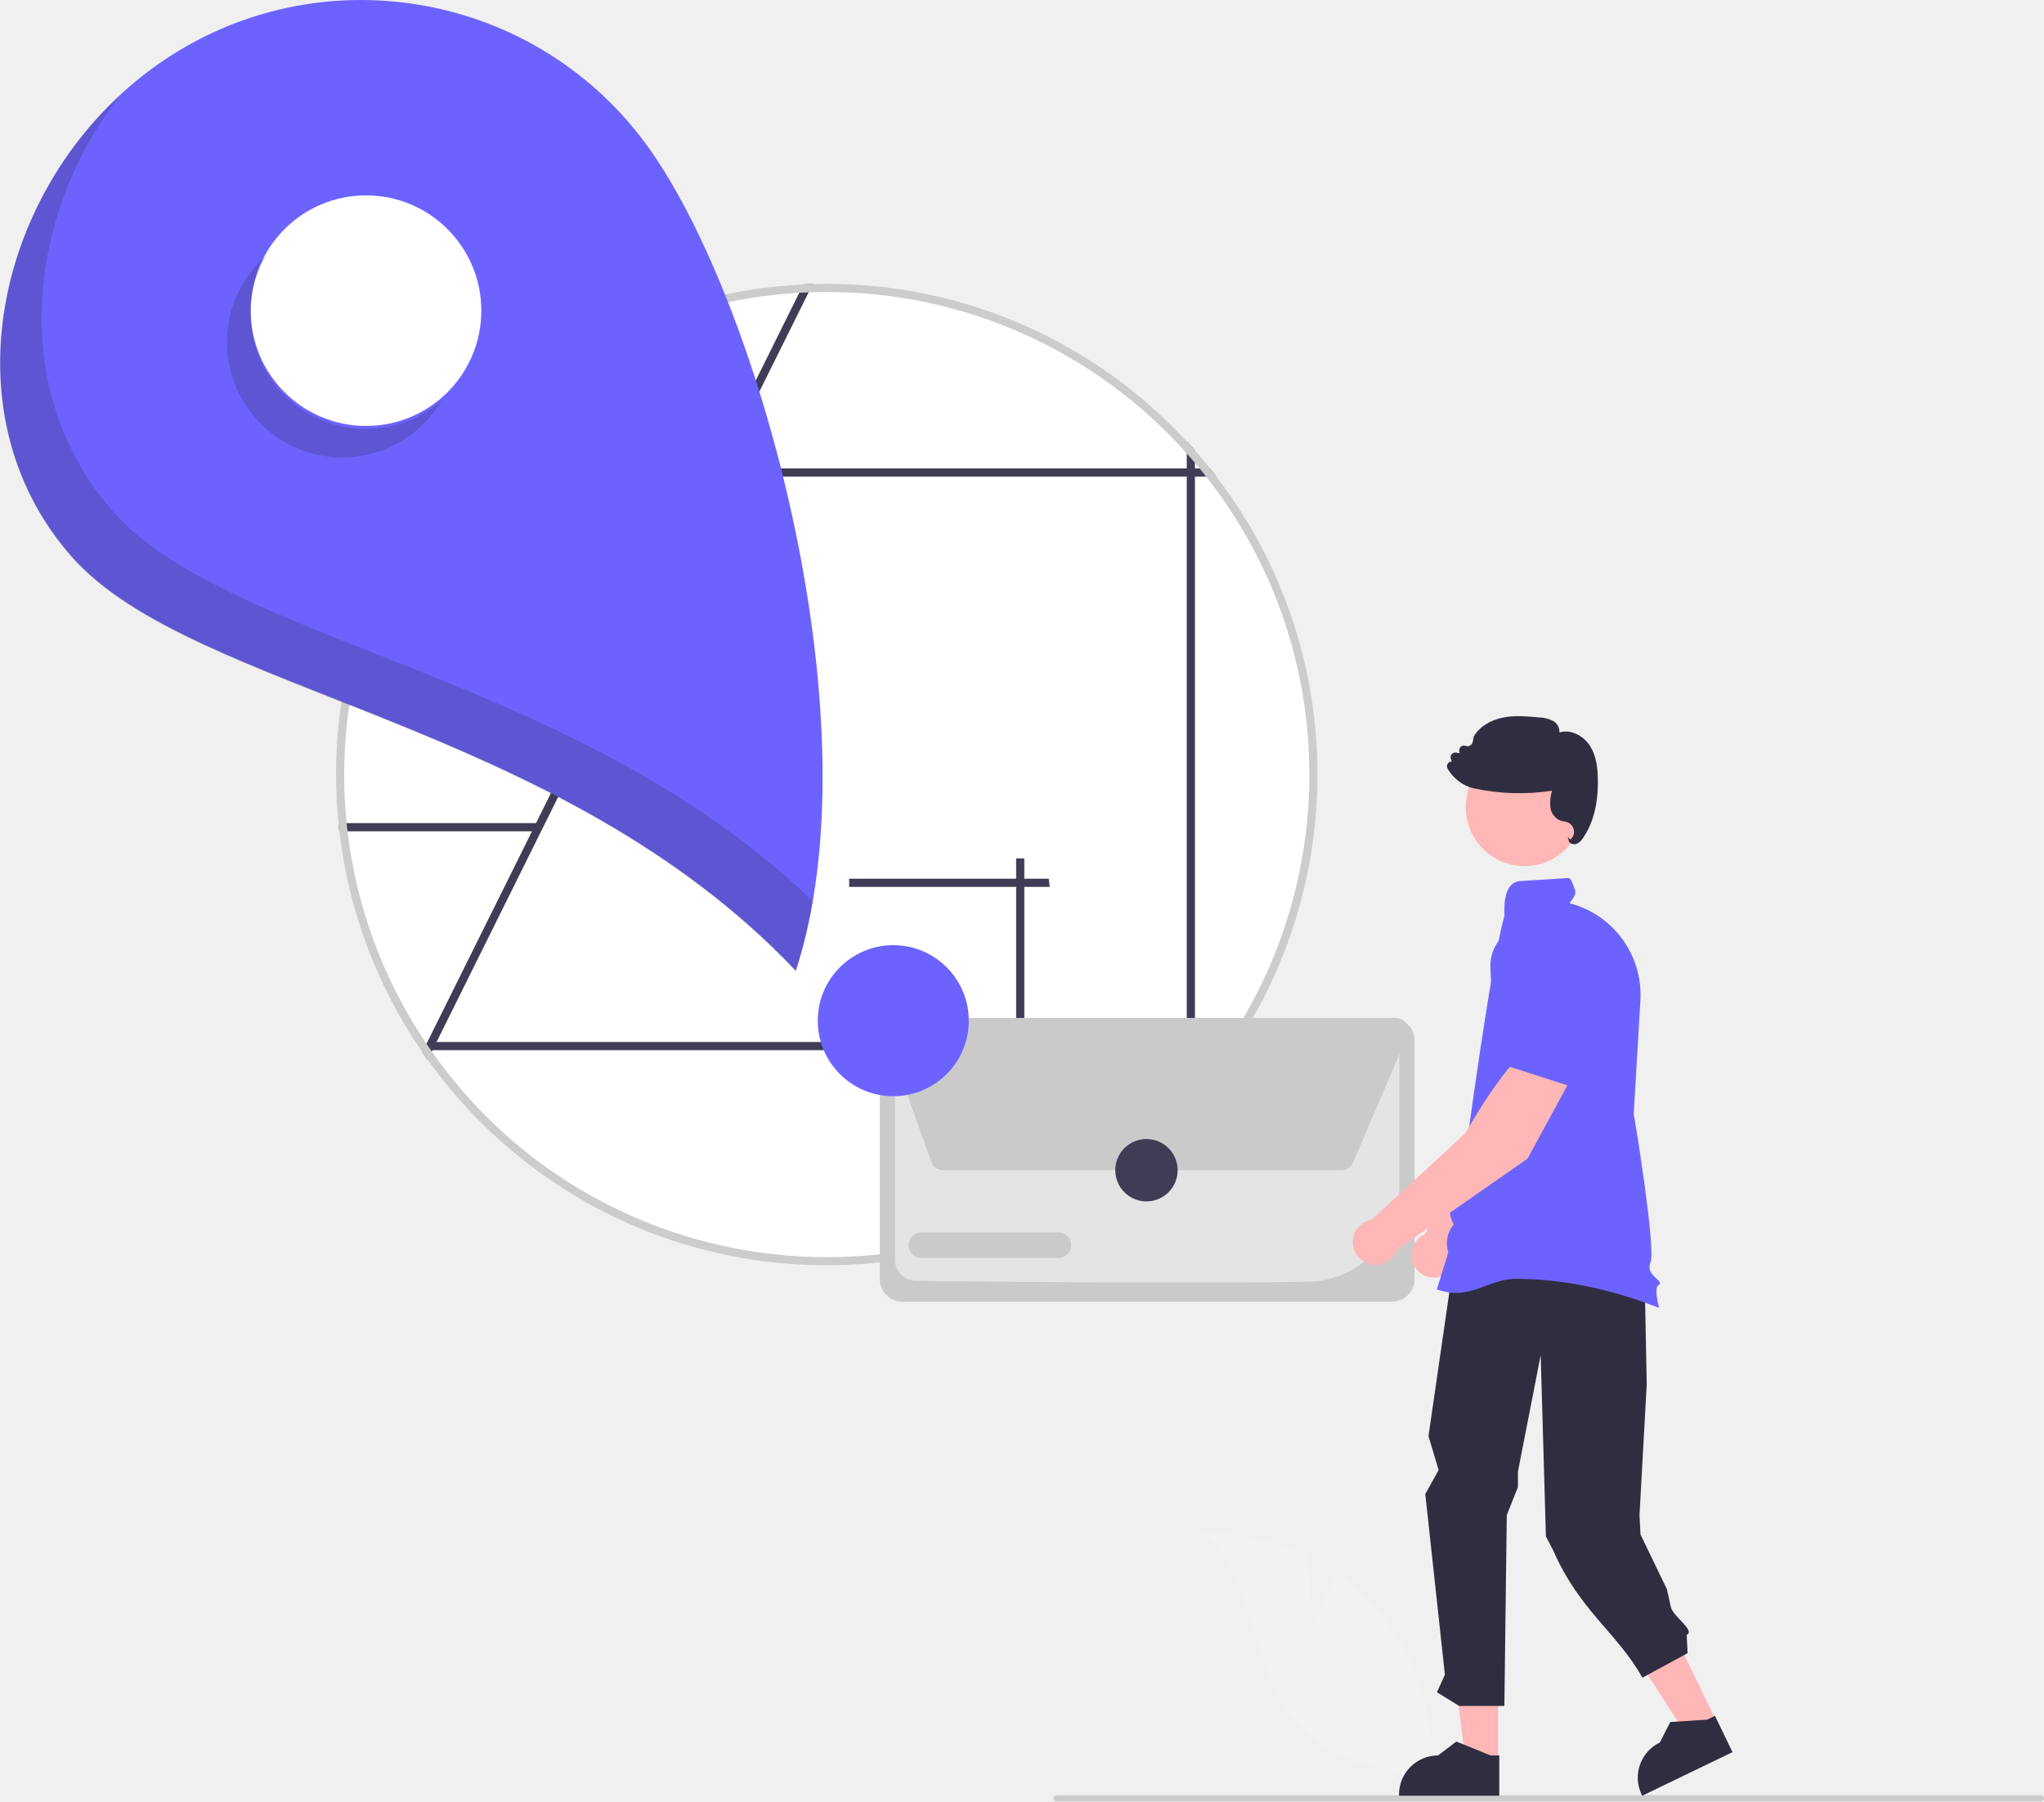
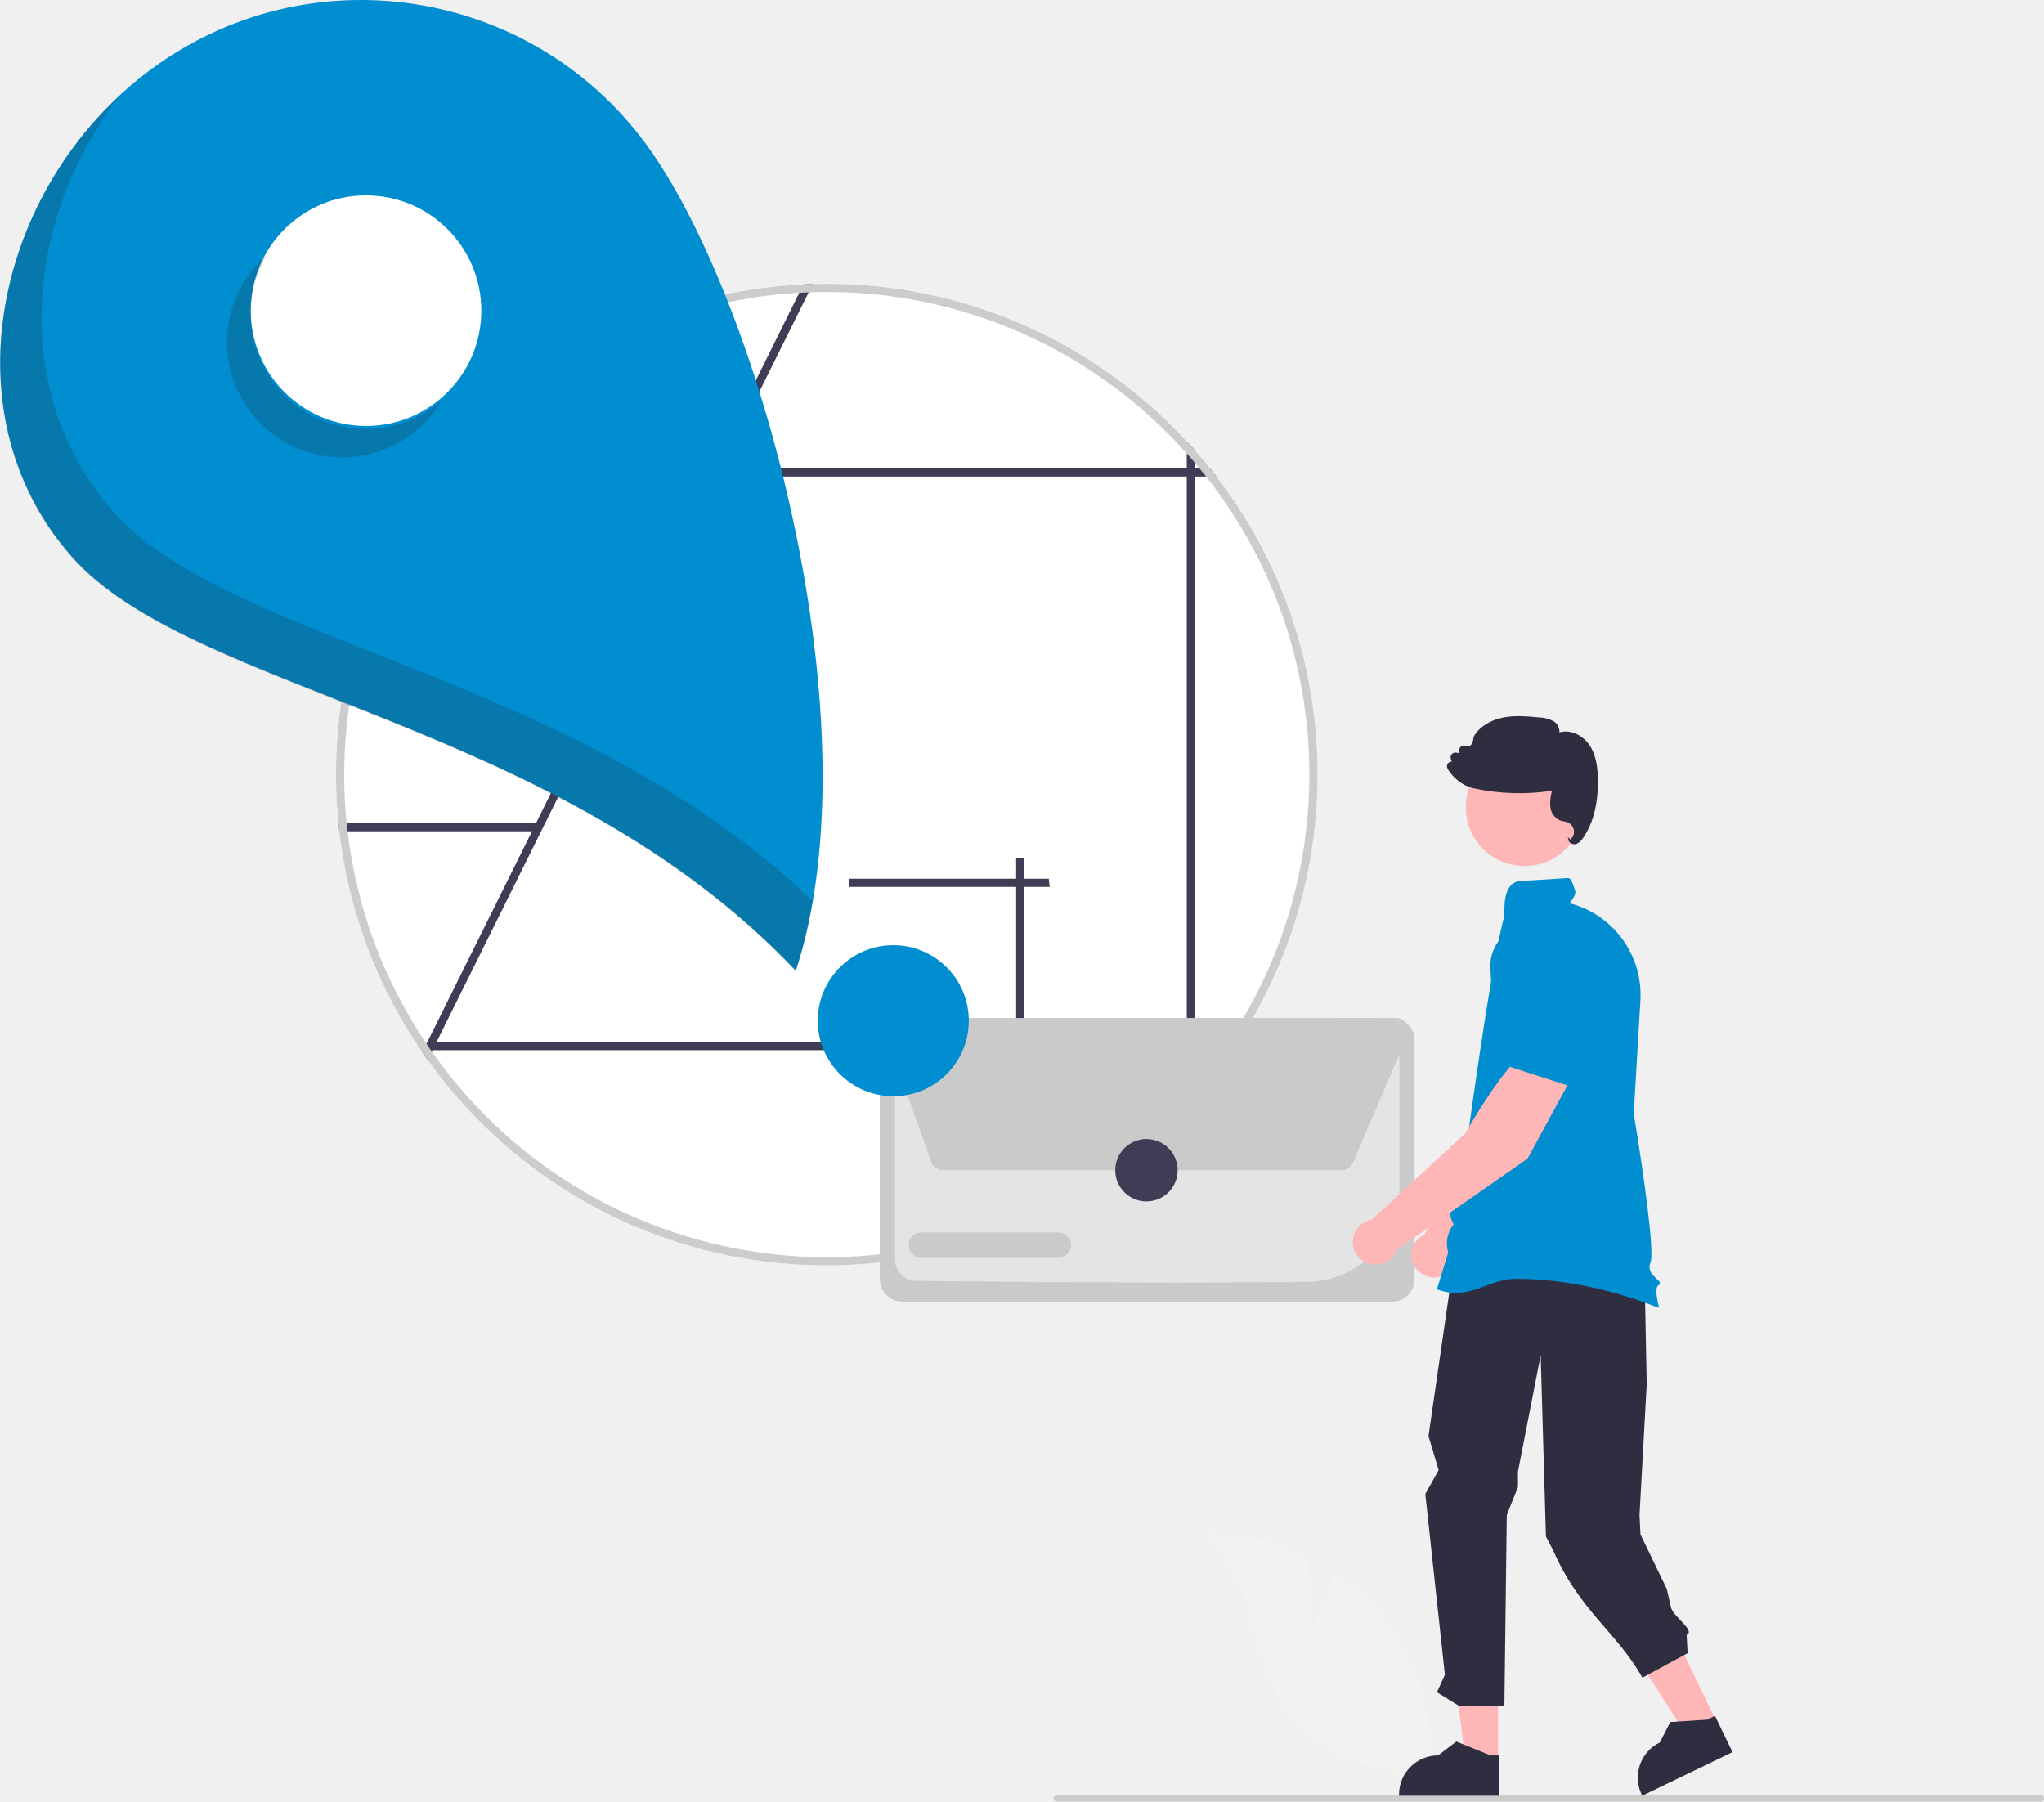
<svg xmlns="http://www.w3.org/2000/svg" data-name="Layer 1" width="808.418" height="712.528" viewBox="0 0 808.418 712.528">
  <path d="M714.967,737.111l-1.984-27.589a89.244,89.244,0,0,0-41.899-9.396c20.432,15.793,18.795,47.358,32.945,68.96a53.681,53.681,0,0,0,40.028,23.722l17.004,9.783A89.952,89.952,0,0,0,740.117,730.244,86.888,86.888,0,0,0,723.749,715.849C720.032,726.52,714.967,737.111,714.967,737.111Z" transform="translate(-195.7908 -93.73606)" fill="#f2f2f2" />
  <path id="a8455189-ed55-4a18-ae95-69e4c9a5ea4d-464" data-name="f02c4e45-f306-4b42-b3ad-5ddd3016d7d2" d="M613.681,806.264h389.281a1.247,1.247,0,0,0,0-2.494H613.681a1.247,1.247,0,0,0,0,2.494h0Z" transform="translate(-195.7908 -93.73606)" fill="#ccc" />
  <path d="M365.83,508.549v.534h.372A5.31,5.31,0,0,1,365.83,508.549Zm2.863-226.338a192.998,192.998,0,0,0-40.001,117.868q.009,9.737.954,19.2c.097,1.084.21,2.167.356,3.235a192.546,192.546,0,0,0,32.819,87.361c.695,1.019,1.407,2.022,2.119,3.025a193.843,193.843,0,0,0,26.308,29.851c78.653,72.627,201.29,67.743,273.917-10.91,1.116-1.181,2.184-2.378,3.235-3.575a193.665,193.665,0,0,0,8.492-246.055c-.825-1.084-1.666-2.167-2.539-3.235q-2.871-3.615-5.953-7.085c-1.051-1.197-2.119-2.394-3.235-3.575A193.513,193.513,0,0,0,522.793,205.979c-1.86,0-3.704.032-5.548.081q-1.844.048-3.688.146a193.749,193.749,0,0,0-142.325,72.772c-.874,1.068-1.714,2.151-2.539,3.235Zm-2.491,226.871a5.327,5.327,0,0,1-.372-.534v.534h.372Z" transform="translate(-195.7908 -93.73606)" fill="#fff" />
  <path d="M364.472,506.56l.55-1.116,41.182-82.93v-.016l1.602-3.219v-.016L475.837,282.212v-.016l1.602-3.219.016-.016,34.453-69.44,1.65-3.316q1.844-.097,3.688-.146l-1.633,3.3-34.55,69.601v.016l-1.602,3.219v.016L409.648,422.838l-.016.016-41.182,82.994-1.618,3.235-.259.534-1.633,3.284c-.712-1.003-1.424-2.006-2.119-3.025Z" transform="translate(-195.7908 -93.73606)" fill="#3f3d56" />
  <path d="M408.953,419.279v3.235H330.003c-.146-1.068-.259-2.151-.356-3.235Z" transform="translate(-195.7908 -93.73606)" fill="#3f3d56" />
  <path d="M531.647,444.514v-3.235h78.951c.146,1.068.259,2.151.356,3.235Z" transform="translate(-195.7908 -93.73606)" fill="#3f3d56" />
  <path d="M597.682,433.243h3.235v78.951c-1.068.146-2.151.259-3.235.356Z" transform="translate(-195.7908 -93.73606)" fill="#3f3d56" />
  <path d="M676.893,282.212c-.825-1.084-1.666-2.167-2.539-3.235h-5.953v-7.085c-1.051-1.197-2.119-2.394-3.235-3.575v10.659H371.233c-.874,1.068-1.714,2.151-2.539,3.235H665.166V531.841c1.116-1.181,2.184-2.378,3.235-3.575V282.212Z" transform="translate(-195.7908 -93.73606)" fill="#3f3d56" />
  <rect x="170.036" y="412.11" width="300.957" height="3.235" fill="#3f3d56" />
  <path d="M365.83,508.549v.534h.372A5.31,5.31,0,0,1,365.83,508.549Zm2.863-226.338a192.998,192.998,0,0,0-40.001,117.868q.009,9.737.954,19.2c.097,1.084.21,2.167.356,3.235a192.546,192.546,0,0,0,32.819,87.361c.695,1.019,1.407,2.022,2.119,3.025a193.843,193.843,0,0,0,26.308,29.851c78.653,72.627,201.29,67.743,273.917-10.91,1.116-1.181,2.184-2.378,3.235-3.575a193.665,193.665,0,0,0,8.492-246.055c-.825-1.084-1.666-2.167-2.539-3.235q-2.871-3.615-5.953-7.085c-1.051-1.197-2.119-2.394-3.235-3.575A193.513,193.513,0,0,0,522.793,205.979c-1.86,0-3.704.032-5.548.081q-1.844.048-3.688.146a193.749,193.749,0,0,0-142.325,72.772c-.874,1.068-1.714,2.151-2.539,3.235Zm-35.44,140.302c-.145-1.068-.258-2.151-.372-3.235a190.897,190.897,0,0,1,39.888-137.067c.857-1.084,1.715-2.167,2.604-3.235a190.621,190.621,0,0,1,136.534-69.456c1.229-.065,2.459-.129,3.704-.162q3.566-.146,7.182-.146a190.324,190.324,0,0,1,142.373,63.891c1.116,1.229,2.2,2.459,3.235,3.72.631.712,1.229,1.423,1.812,2.151.889,1.068,1.746,2.151,2.604,3.235a190.481,190.481,0,0,1-4.416,241.122c-1.035,1.262-2.119,2.491-3.235,3.72a190.643,190.643,0,0,1-33.089,29.438c-86.261,60.372-205.13,39.386-265.502-46.875-.13-.178-.259-.356-.372-.534a5.31,5.31,0,0,1-.372-.534q-.703-.995-1.358-1.99a189.167,189.167,0,0,1-31.218-84.046Zm32.949,86.569a5.327,5.327,0,0,1-.372-.534v.534h.372Z" transform="translate(-195.7908 -93.73606)" fill="#ccc" />
  <path d="M746.34,608.558h-193.65a8.941,8.941,0,0,1-8.931-8.931v-94.357a8.941,8.941,0,0,1,8.931-8.931h193.65a8.941,8.941,0,0,1,8.931,8.931v94.357A8.941,8.941,0,0,1,746.34,608.558Z" transform="translate(-195.7908 -93.73606)" fill="#cacaca" />
  <path d="M661.041,600.965c-42.411,0-86.633-.405-103.133-.668a8.32,8.32,0,0,1-8.148-8.286V505.277a2.941,2.941,0,0,1,2.93-2.938H746.334a2.94,2.94,0,0,1,2.937,2.93v58.848a36.714,36.714,0,0,1-36.096,36.57C697.797,600.887,679.588,600.965,661.041,600.965Z" transform="translate(-195.7908 -93.73606)" fill="#e4e4e4" />
  <path d="M726.348,556.561H568.783a4.963,4.963,0,0,1-4.665-3.29l-17.833-50.032a4.953,4.953,0,0,1,4.658-6.615l196.958-.275h.007a4.953,4.953,0,0,1,4.552,6.904l-.27-.116.27.116-21.56,50.307A4.947,4.947,0,0,1,726.348,556.561Z" transform="translate(-195.7908 -93.73606)" fill="#cacaca" />
  <path d="M614.452,591.237H560.12a5.048,5.048,0,0,1,0-10.095h54.333a5.048,5.048,0,0,1,0,10.095Z" transform="translate(-195.7908 -93.73606)" fill="#cacaca" />
  <circle cx="453.431" cy="462.825" r="12.338" fill="#3f3d56" />
-   <path d="M258.161,119.249a139.809,139.809,0,0,1,194.807,33.808c44.459,63.13,89.07,228.674,57.579,324.575-93.929-99.215-238.233-109.525-286.194-163.576C173.105,256.301,195.031,163.707,258.161,119.249Z" transform="translate(-195.7908 -93.73606)" fill="#6c63ff" />
+   <path d="M258.161,119.249a139.809,139.809,0,0,1,194.807,33.808c44.459,63.13,89.07,228.674,57.579,324.575-93.929-99.215-238.233-109.525-286.194-163.576C173.105,256.301,195.031,163.707,258.161,119.249Z" transform="translate(-195.7908 -93.73606)" fill="#008ed0" />
  <circle id="faf5c3b1-f7bb-4793-8f76-a694569c182e" data-name="b262ea8c-1946-46c9-a449-3a1996c39394" cx="144.772" cy="122.871" r="45.596" fill="#fff" />
-   <circle id="e618366e-6f5c-4381-83a5-490aecbf791d" data-name="bcc29a3a-8123-4529-80aa-6f70df2823cf" cx="353.301" cy="403.688" r="29.865" fill="#6c63ff" />
+   <circle id="e618366e-6f5c-4381-83a5-490aecbf791d" data-name="bcc29a3a-8123-4529-80aa-6f70df2823cf" cx="353.301" cy="403.688" r="29.865" fill="#008ed0" />
  <path d="M291.78,206.086a45.595,45.595,0,1,0,78.75,45.98,45.59,45.59,0,0,1-69.417-57.289A45.595,45.595,0,0,0,291.78,206.086Z" transform="translate(-195.7908 -93.73606)" fill="#231f20" opacity="0.2" style="isolation:isolate" />
  <path d="M224.267,314.271c47.961,54.051,192.265,64.36,286.194,163.576a193.394,193.394,0,0,0,6.751-27.759C423.33,359.892,287.06,348.493,240.721,296.271c-41.474-46.74-35.018-116.294,2.412-164.69C191.798,179.167,177.303,261.344,224.267,314.271Z" transform="translate(-195.7908 -93.73606)" fill="#231f20" opacity="0.2" style="isolation:isolate" />
  <path d="M820.42,505.241,801.056,499.343c-8.429,10.163-15.417,39.602-15.417,39.602L759.138,582.009A8.937,8.937,0,1,0,771.88,590.771l40.109-48.693Z" transform="translate(-195.7908 -93.73606)" fill="#ffb6b6" />
-   <path d="M820.049,509.941l3.579-29.312L815.606,467.233a16.433,16.433,0,0,0-15.452-7.881h0a16.394,16.394,0,0,0-14.899,16.705c.301,12.598,2.286,28.53,10.031,32.883l.078.044Z" transform="translate(-195.7908 -93.73606)" fill="#6c63ff" />
+   <path d="M820.049,509.941l3.579-29.312L815.606,467.233a16.433,16.433,0,0,0-15.452-7.881h0a16.394,16.394,0,0,0-14.899,16.705c.301,12.598,2.286,28.53,10.031,32.883l.078.044Z" transform="translate(-195.7908 -93.73606)" fill="#008ed0" />
  <polygon points="678.959 681.066 667.348 686.67 640.203 644.55 657.341 636.278 678.959 681.066" fill="#ffb6b6" />
  <path d="M881.007,786.717l-35.707,17.236-.218-.452a15.433,15.433,0,0,1,7.189-20.607l.001-0,4.133-8.097,14.558-.926,3.117-1.505Z" transform="translate(-195.7908 -93.73606)" fill="#2f2e41" />
  <polygon points="592.527 696.767 579.634 696.766 573.5 647.033 592.53 647.034 592.527 696.767" fill="#ffb6b6" />
  <path d="M788.772,803.953l-39.649-.001v-.501a15.433,15.433,0,0,1,15.433-15.432h.001l7.242-5.494,13.513,5.495,3.461 0Z" transform="translate(-195.7908 -93.73606)" fill="#2f2e41" />
  <path d="M775.54,559.85,760.765,661.737l4.021,13.406-5.276,9.495,7.748,71.464-3.145,6.924,8.788,5.42h17.882l.949-75.49,4.417-11.084v-6.108l8.992-46.032,2.074,71.66,2.871,5.537c10.693,24.262,25.098,32.205,35.282,50.34l17.883-9.686-.375-7.224c3.592-1.819-5.394-7.135-6.257-11.068l-1.564-7.042-10.431-21.608-.398-7.61,2.855-51.756-1.343-69.696L822.279,553.644Z" transform="translate(-195.7908 -93.73606)" fill="#2f2e41" />
  <circle cx="602.964" cy="319.3" r="23.232" fill="#ffb6b6" />
-   <path d="M764.428,603.803l-.339-.118,4.497-14.614a11.904,11.904,0,0,1,2.147-11.099c-.727-1.259-3.726-7.203,1.157-12.254-.292-1.473-1.76-10.189,3.364-14.45,0,0,9.942-75.356,15.519-95.26.162-1.456-1.144-13.346,6.356-13.812,3.956-.246,9.892-.621,18.801-1.196,1.151-.083,1.825,1.861,2.847,5.024.692,2.14-2.867,5.064-2.006,5.016l.061-.004.059.016A37.455,37.455,0,0,1,844.586,489.33l-2.648,45.026c.401,1.811,8.836,53.156,6.631,58.668-1.251,3.126.882,5.074,2.439,6.496.802.733,1.382,1.262,1.301,1.841a.965.965,0,0,1-.601.709c-1.409.704-.63,5.535.192,8.415l.084.294-.272.14c-.314.161-25.525-11.401-56.153-11.402C784.015,599.516,777.342,608.308,764.428,603.803Z" transform="translate(-195.7908 -93.73606)" fill="#6c63ff" />
+   <path d="M764.428,603.803l-.339-.118,4.497-14.614a11.904,11.904,0,0,1,2.147-11.099c-.727-1.259-3.726-7.203,1.157-12.254-.292-1.473-1.76-10.189,3.364-14.45,0,0,9.942-75.356,15.519-95.26.162-1.456-1.144-13.346,6.356-13.812,3.956-.246,9.892-.621,18.801-1.196,1.151-.083,1.825,1.861,2.847,5.024.692,2.14-2.867,5.064-2.006,5.016l.061-.004.059.016A37.455,37.455,0,0,1,844.586,489.33l-2.648,45.026c.401,1.811,8.836,53.156,6.631,58.668-1.251,3.126.882,5.074,2.439,6.496.802.733,1.382,1.262,1.301,1.841a.965.965,0,0,1-.601.709c-1.409.704-.63,5.535.192,8.415l.084.294-.272.14c-.314.161-25.525-11.401-56.153-11.402C784.015,599.516,777.342,608.308,764.428,603.803Z" transform="translate(-195.7908 -93.73606)" fill="#008ed0" />
  <path d="M817.166,427.32a1.935,1.935,0,0,1-.987-1.229l-.331-1.349,1.018,1.061a4.021,4.021,0,0,0-1.177-6.873,8.438,8.438,0,0,0-1.374-.334,9.511,9.511,0,0,1-1.439-.347,6.562,6.562,0,0,1-3.938-5.535,17.389,17.389,0,0,1,.689-6.243,85.018,85.018,0,0,1-30.843-.927,14.316,14.316,0,0,1-4.427-1.741,17.148,17.148,0,0,1-6.057-6.094,1.83,1.83,0,0,1,.248-2.156,1.991,1.991,0,0,1,1.448-.637l-.371-1.005a1.893,1.893,0,0,1,2.123-2.517l1.315.246-.126-.874a1.892,1.892,0,0,1,2.539-2.042,2.085,2.085,0,0,0,2.777-1.532l.452-2.196.045-.116c2.225-3.706,6.499-6.4,11.726-7.391,4.662-.883,9.421-.437,14.025-.006a12.84,12.84,0,0,1,5.607,1.416,4.9,4.9,0,0,1,2.445,4.523c4.533-1.394,9.397,1.383,11.801,4.882,2.859,4.161,3.321,9.381,3.405,13.464.197,9.651-1.791,17.547-5.909,23.469a5.529,5.529,0,0,1-2.55,2.266,2.616,2.616,0,0,1-.844.136A2.712,2.712,0,0,1,817.166,427.32Z" transform="translate(-195.7908 -93.73606)" fill="#2f2e41" />
  <path d="M818.002,518.794l-17.053-10.906c-10.859,7.511-25.534,33.971-25.534,33.971l-37.141,34.313a8.937,8.937,0,1,0,9.905,11.876l51.763-36.06Z" transform="translate(-195.7908 -93.73606)" fill="#ffb6b6" />
-   <path d="M816.376,523.219,827.733,495.961l-4.108-15.064A16.433,16.433,0,0,0,810.874,469.138h0a16.394,16.394,0,0,0-18.855,12.063c-3.111,12.212-5.5,28.088.783,34.37l.064.064Z" transform="translate(-195.7908 -93.73606)" fill="#6c63ff" />
+   <path d="M816.376,523.219,827.733,495.961l-4.108-15.064A16.433,16.433,0,0,0,810.874,469.138h0a16.394,16.394,0,0,0-18.855,12.063c-3.111,12.212-5.5,28.088.783,34.37l.064.064Z" transform="translate(-195.7908 -93.73606)" fill="#008ed0" />
</svg>
